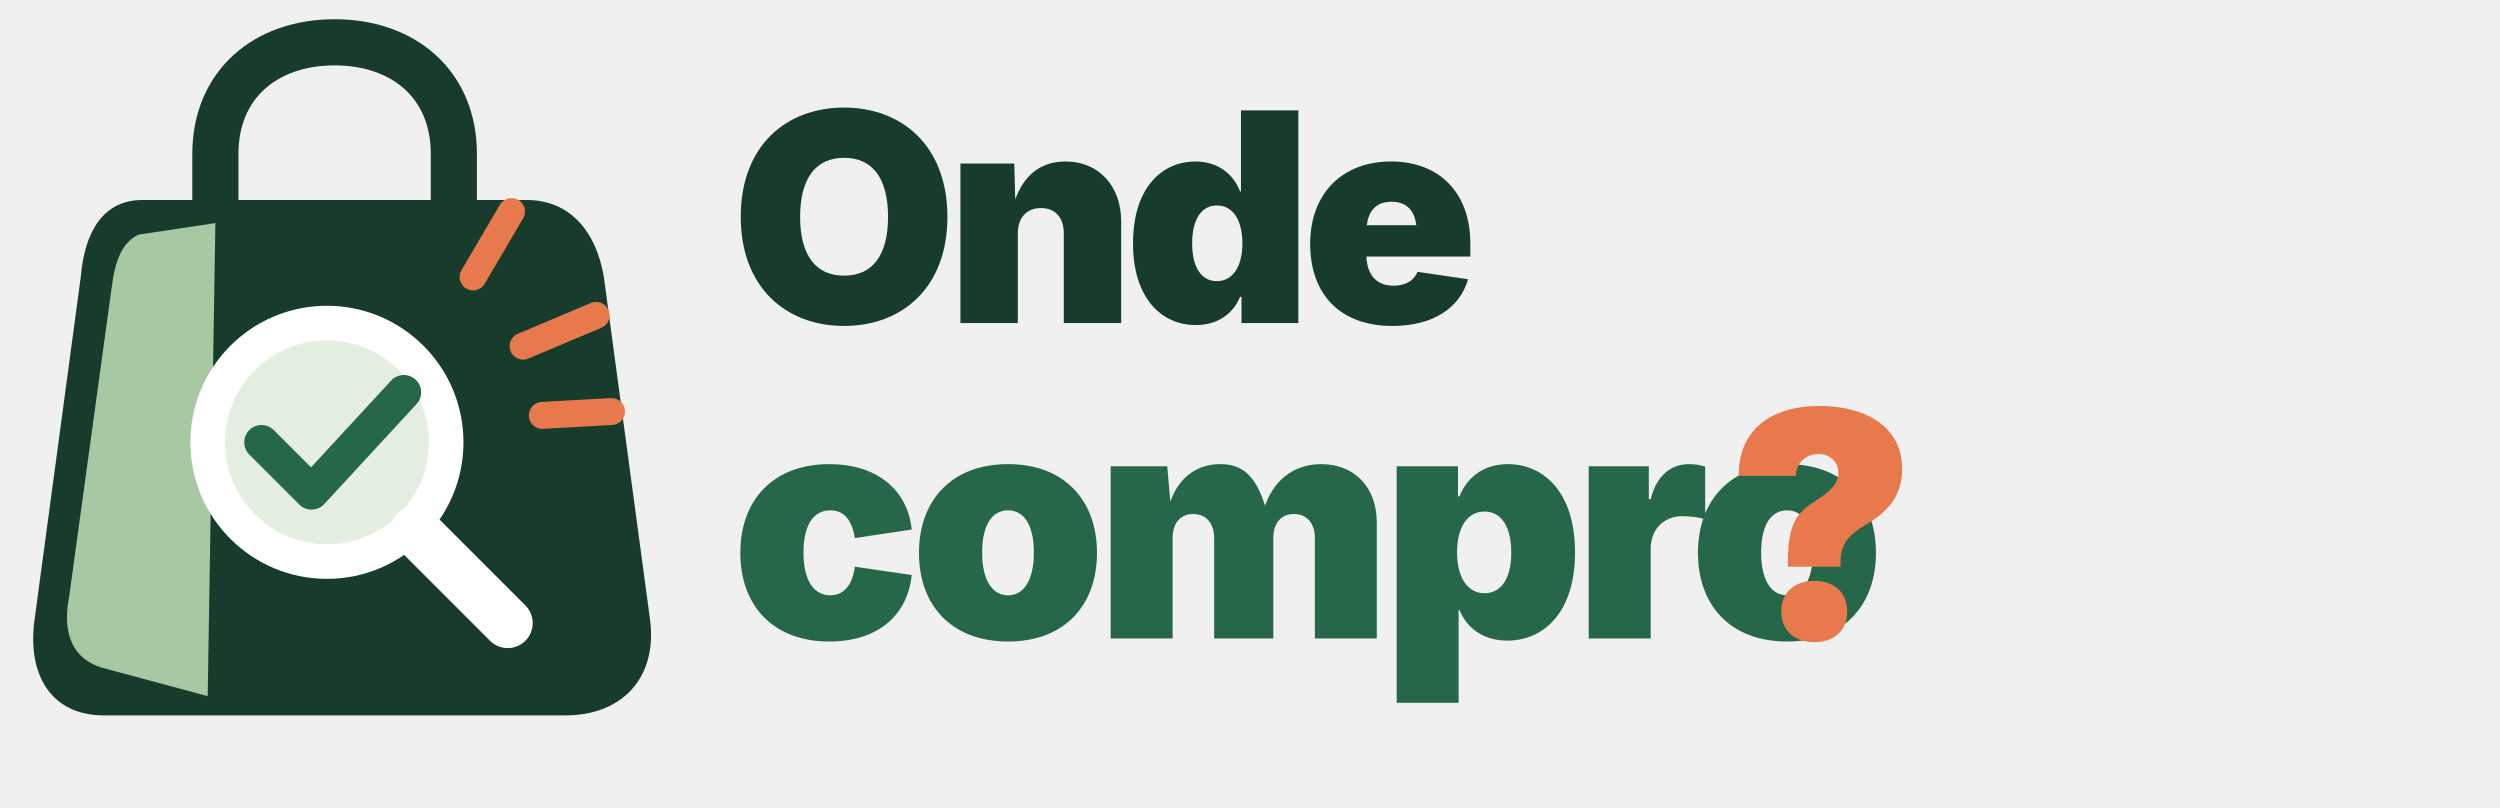
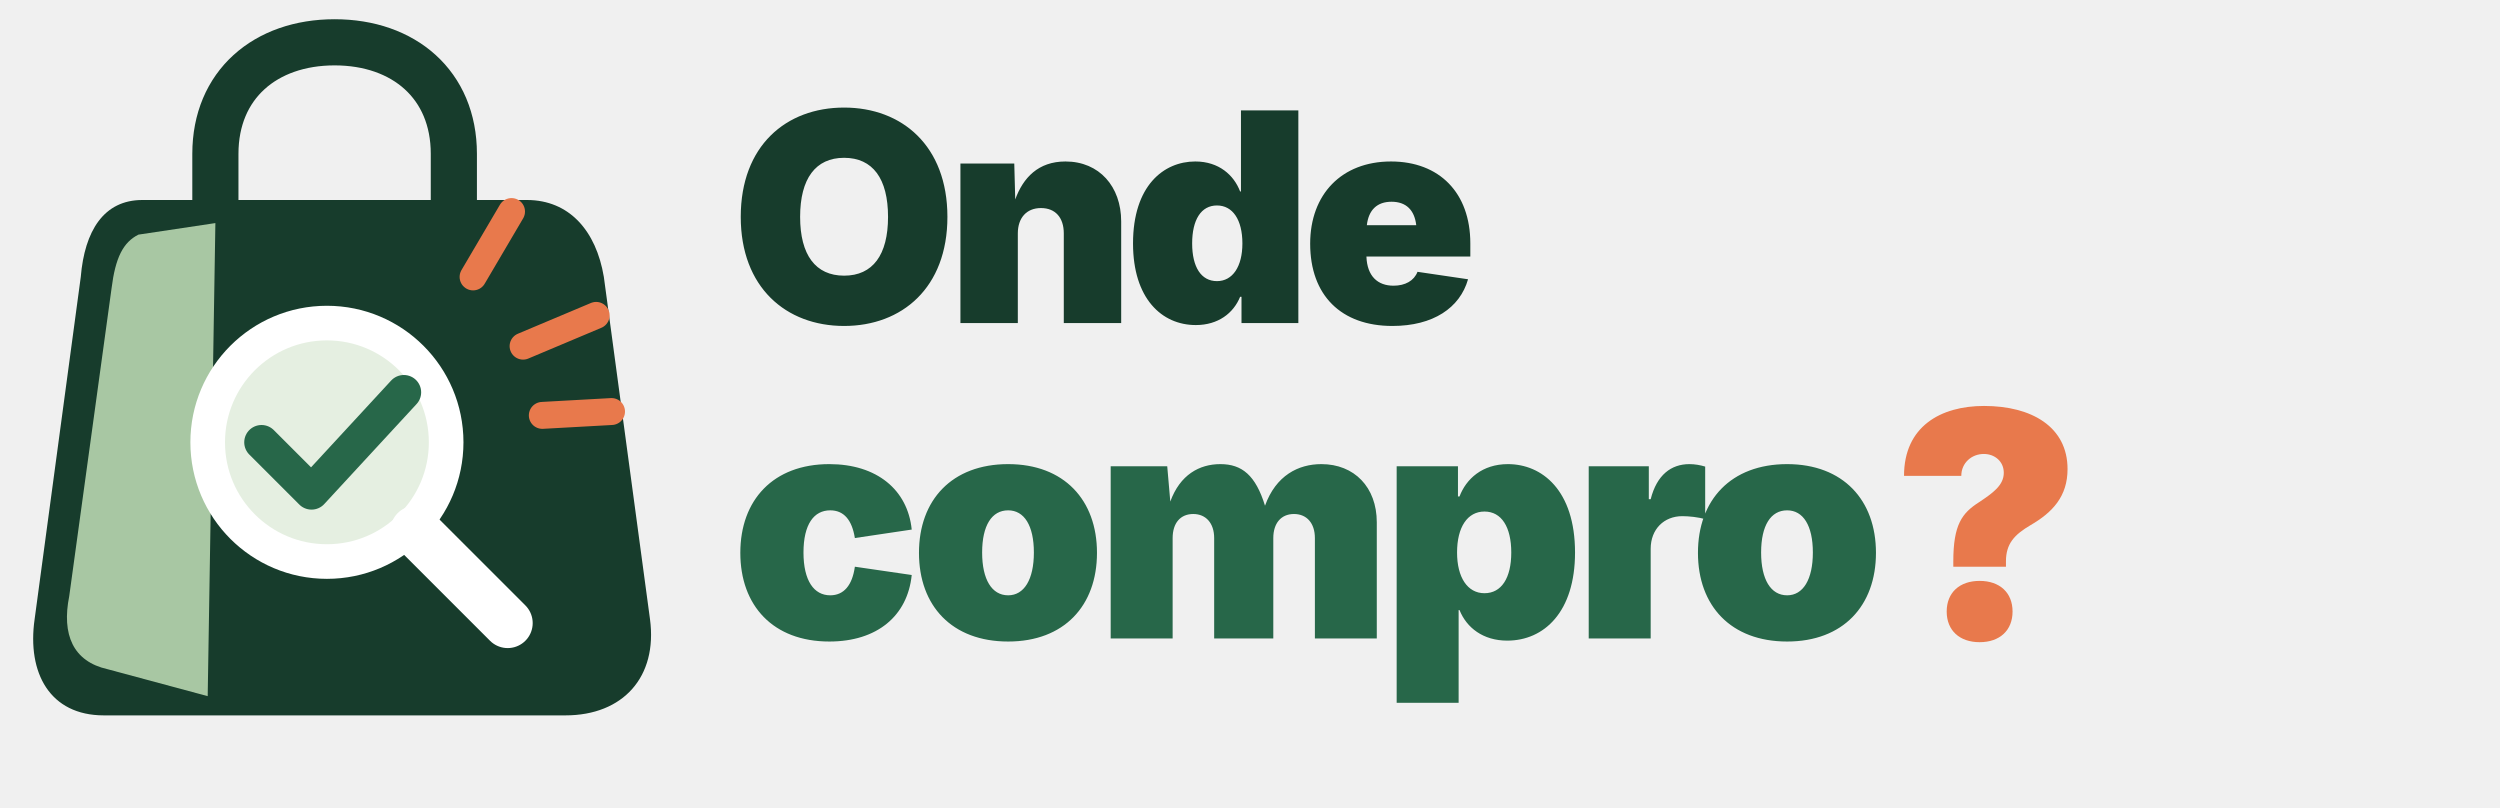
<svg xmlns="http://www.w3.org/2000/svg" viewBox="0 0 650 210" role="img" aria-labelledby="title desc">
  <g transform="translate(7 10)">
    <path d="M49 49V30c0-18 13-29 31-29s31 11 31 29v19" fill="none" stroke="#173C2C" stroke-width="12" stroke-linecap="round" />
    <path d="M30 42h100c11 0 18 8 20 20l12 89c2 15-7 25-22 25H20C6 176 0 165 2 151l12-89c1-12 6-20 16-20Z" fill="#173C2C" />
    <path d="M29 51 49 48 47 171 21 164c-9-2-12-9-10-19l11-80c1-8 3-12 7-14Z" fill="#A8C7A3" />
    <path d="M116 62l10-17M129 80l19-8M134 98l18-1" fill="none" stroke="#E8794C" stroke-width="7" stroke-linecap="round" />
    <circle cx="78" cy="105" r="31" fill="#E5EFE1" stroke="#FFFFFF" stroke-width="9" />
    <path d="M101 128 125 152" stroke="#FFFFFF" stroke-width="13" stroke-linecap="round" />
    <path d="m61 105 13 13 24-26" fill="none" stroke="#276749" stroke-width="9" stroke-linecap="round" stroke-linejoin="round" />
  </g>
  <g font-family="Inter, ui-sans-serif, system-ui, -apple-system, 'Segoe UI', Arial, sans-serif" font-weight="900" letter-spacing="-3">
    <text x="190" y="84" font-size="76" fill="#173C2C">Onde</text>
    <text x="190" y="166" font-size="82" fill="#276749">compro</text>
-     <text x="449" y="166" font-size="82" fill="#E8794C">?</text>
+     <text x="492" y="166" font-size="82" fill="#E8794C">?</text>
  </g>
</svg>
